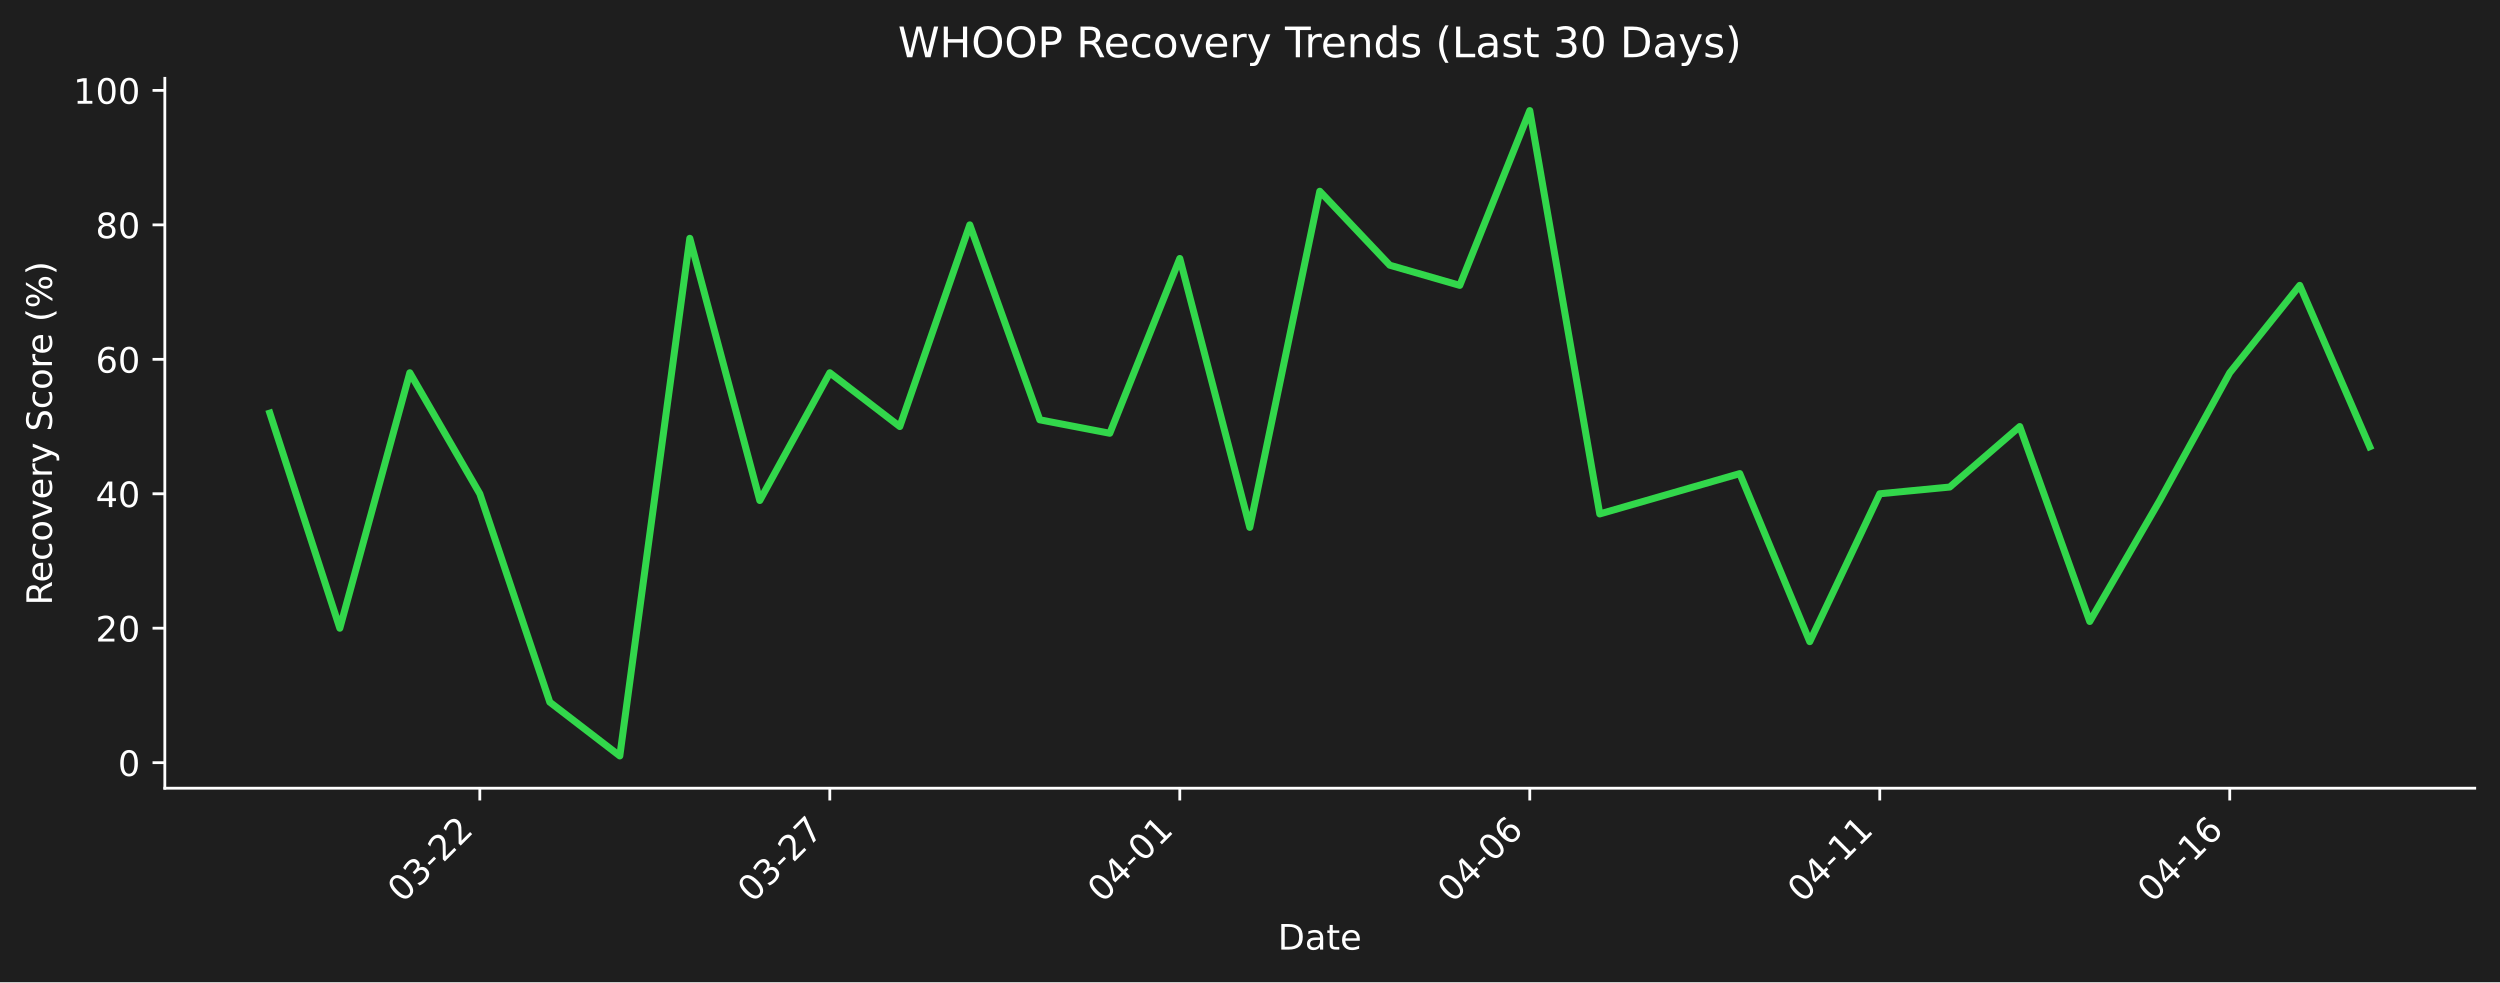
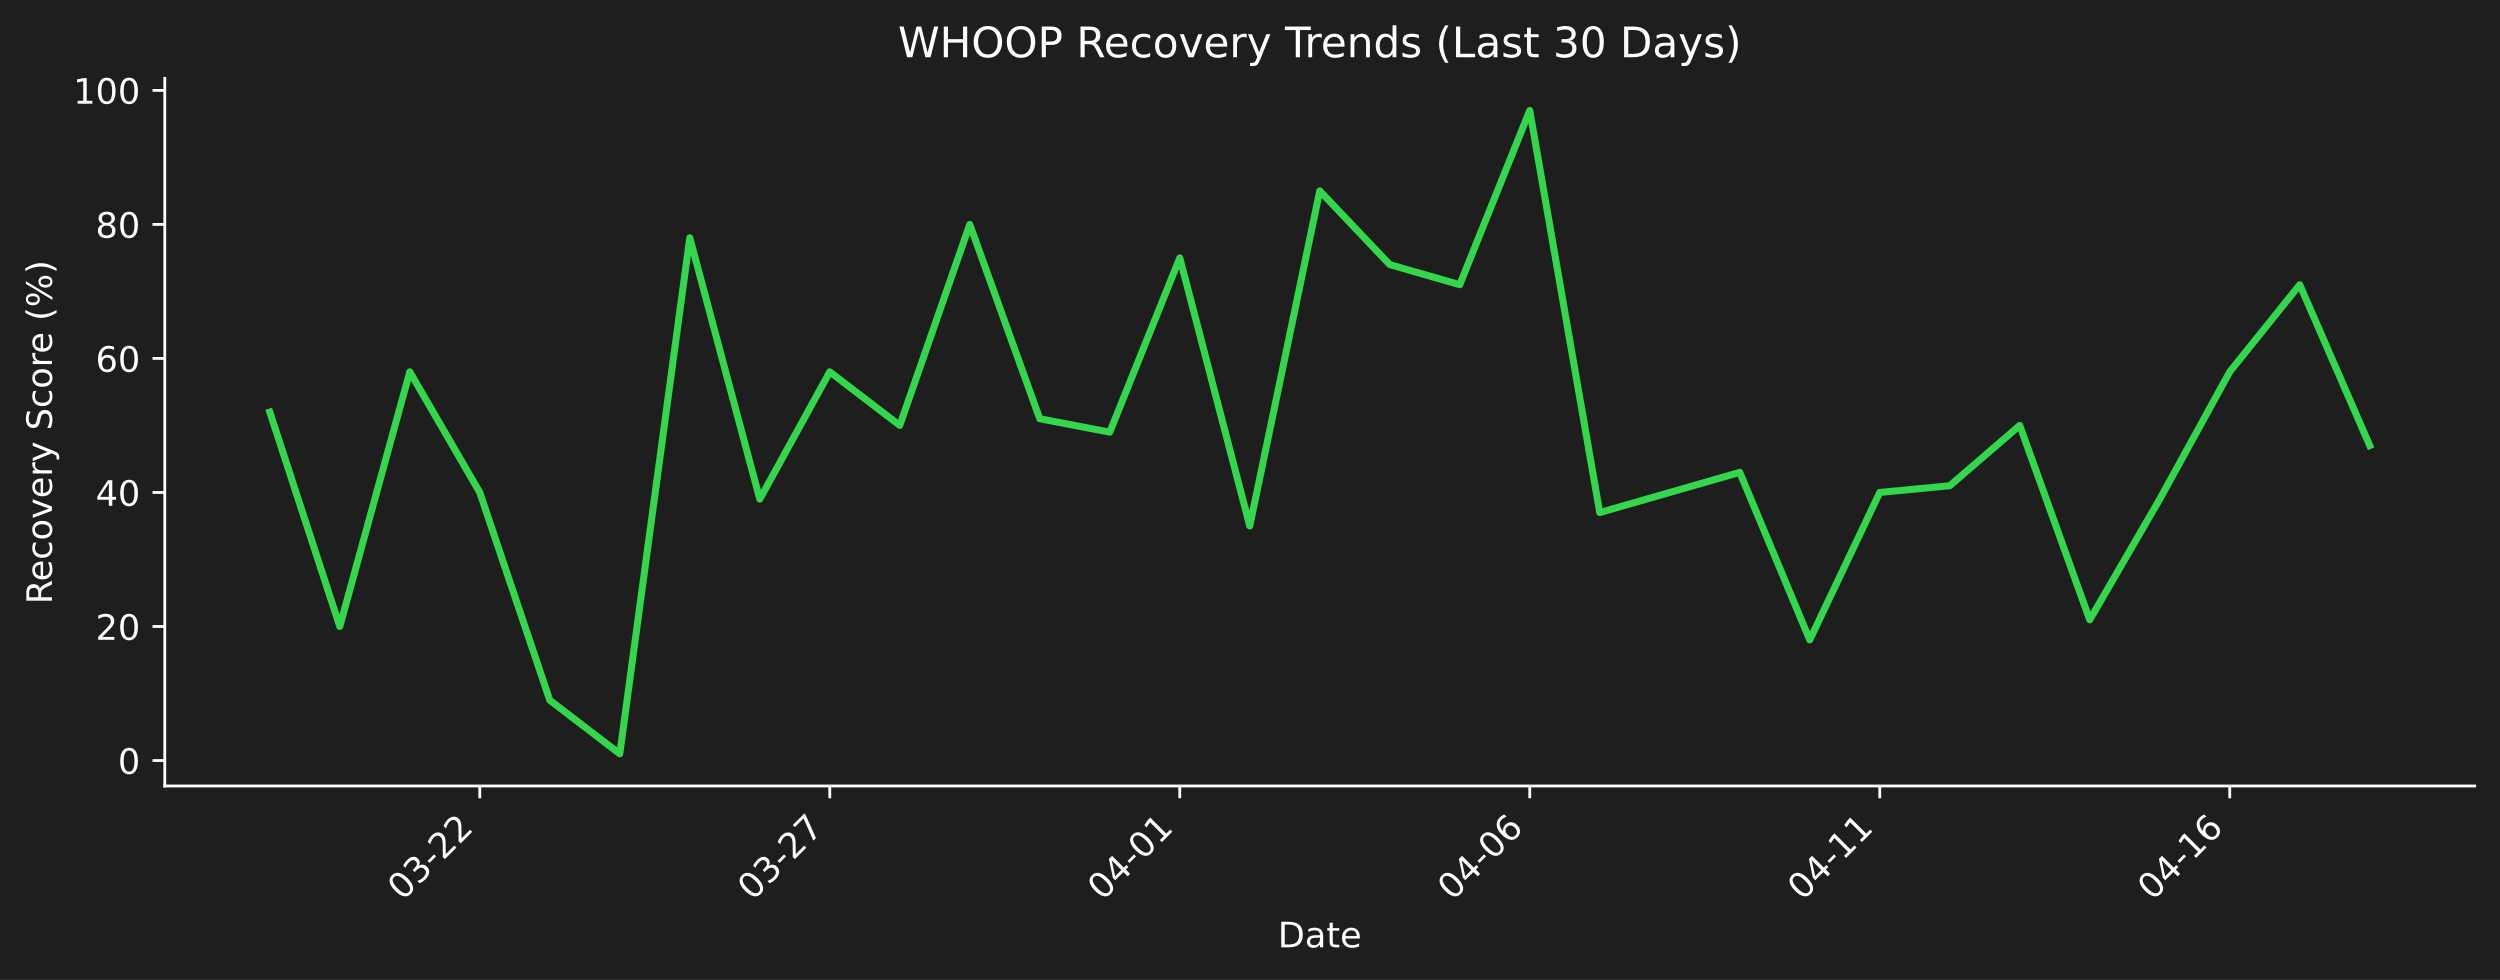
- <svg xmlns="http://www.w3.org/2000/svg" xmlns:xlink="http://www.w3.org/1999/xlink" width="712.361pt" height="279.863pt" viewBox="0 0 712.361 279.863" version="1.1">
+ <svg xmlns="http://www.w3.org/2000/svg" xmlns:xlink="http://www.w3.org/1999/xlink" width="712.496pt" height="279.271pt" viewBox="0 0 712.496 279.271" version="1.1">
  <defs>
    <style type="text/css">*{stroke-linejoin: round; stroke-linecap: butt}</style>
  </defs>
  <g id="figure_1">
    <g id="patch_1">
-       <path d="M 0 279.863  L 712.361 279.863  L 712.361 0  L 0 0  z " style="fill: #1e1e1e" />
+       <path d="M 0 279.271  L 712.496 279.271  L 712.496 0  L 0 0  z " style="fill: #1e1e1e" />
    </g>
    <g id="axes_1">
      <g id="patch_2">
-         <path d="M 46.966 224.595  L 705.161 224.595  L 705.161 22.318  L 46.966 22.318  L 46.966 224.595  z " style="fill: none" />
+         <path d="M 46.966 224.002  L 705.296 224.002  L 705.296 22.318  L 46.966 22.318  L 46.966 224.002  z " style="fill: none" />
      </g>
      <g id="matplotlib.axis_1">
        <g id="xtick_1">
          <g id="line2d_1">
            <defs>
-               <path id="m2ee9ce9739" d="M 0 0  L 0 3.5  " style="stroke: #ffffff; stroke-width: 0.8" />
+               <path id="mddeba78fe8" d="M 0 0  L 0 3.5  " style="stroke: #ffffff; stroke-width: 0.8" />
            </defs>
            <g>
-               <use xlink:href="#m2ee9ce9739" x="136.719" y="224.595" style="fill: #ffffff; stroke: #ffffff; stroke-width: 0.8" />
+               <use xlink:href="#mddeba78fe8" x="136.738" y="224.002" style="fill: #ffffff; stroke: #ffffff; stroke-width: 0.8" />
            </g>
          </g>
          <g id="text_1">
-             <g style="fill: #ffffff" transform="translate(114.702 257.5148) rotate(-45) scale(0.1 -0.1)">
+             <g style="fill: #ffffff" transform="translate(114.7204 256.9221) rotate(-45) scale(0.1 -0.1)">
              <defs>
                <path id="DejaVuSans-30" d="M 2034 4250  Q 1547 4250 1301 3770  Q 1056 3291 1056 2328  Q 1056 1369 1301 889  Q 1547 409 2034 409  Q 2525 409 2770 889  Q 3016 1369 3016 2328  Q 3016 3291 2770 3770  Q 2525 4250 2034 4250  z M 2034 4750  Q 2819 4750 3233 4129  Q 3647 3509 3647 2328  Q 3647 1150 3233 529  Q 2819 -91 2034 -91  Q 1250 -91 836 529  Q 422 1150 422 2328  Q 422 3509 836 4129  Q 1250 4750 2034 4750  z " transform="scale(0.015625)" />
                <path id="DejaVuSans-33" d="M 2597 2516  Q 3050 2419 3304 2112  Q 3559 1806 3559 1356  Q 3559 666 3084 287  Q 2609 -91 1734 -91  Q 1441 -91 1130 -33  Q 819 25 488 141  L 488 750  Q 750 597 1062 519  Q 1375 441 1716 441  Q 2309 441 2620 675  Q 2931 909 2931 1356  Q 2931 1769 2642 2001  Q 2353 2234 1838 2234  L 1294 2234  L 1294 2753  L 1863 2753  Q 2328 2753 2575 2939  Q 2822 3125 2822 3475  Q 2822 3834 2567 4026  Q 2313 4219 1838 4219  Q 1578 4219 1281 4162  Q 984 4106 628 3988  L 628 4550  Q 988 4650 1302 4700  Q 1616 4750 1894 4750  Q 2613 4750 3031 4423  Q 3450 4097 3450 3541  Q 3450 3153 3228 2886  Q 3006 2619 2597 2516  z " transform="scale(0.015625)" />
                <path id="DejaVuSans-2d" d="M 313 2009  L 1997 2009  L 1997 1497  L 313 1497  L 313 2009  z " transform="scale(0.015625)" />
                <path id="DejaVuSans-32" d="M 1228 531  L 3431 531  L 3431 0  L 469 0  L 469 531  Q 828 903 1448 1529  Q 2069 2156 2228 2338  Q 2531 2678 2651 2914  Q 2772 3150 2772 3378  Q 2772 3750 2511 3984  Q 2250 4219 1831 4219  Q 1534 4219 1204 4116  Q 875 4013 500 3803  L 500 4441  Q 881 4594 1212 4672  Q 1544 4750 1819 4750  Q 2544 4750 2975 4387  Q 3406 4025 3406 3419  Q 3406 3131 3298 2873  Q 3191 2616 2906 2266  Q 2828 2175 2409 1742  Q 1991 1309 1228 531  z " transform="scale(0.015625)" />
              </defs>
              <use xlink:href="#DejaVuSans-30" />
              <use xlink:href="#DejaVuSans-33" transform="translate(63.62305 0)" />
              <use xlink:href="#DejaVuSans-2d" transform="translate(127.2461 0)" />
              <use xlink:href="#DejaVuSans-32" transform="translate(163.3301 0)" />
              <use xlink:href="#DejaVuSans-32" transform="translate(226.9531 0)" />
            </g>
          </g>
        </g>
        <g id="xtick_2">
          <g id="line2d_2">
            <g>
-               <use xlink:href="#m2ee9ce9739" x="236.446" y="224.595" style="fill: #ffffff; stroke: #ffffff; stroke-width: 0.8" />
+               <use xlink:href="#mddeba78fe8" x="236.485" y="224.002" style="fill: #ffffff; stroke: #ffffff; stroke-width: 0.8" />
            </g>
          </g>
          <g id="text_2">
-             <g style="fill: #ffffff" transform="translate(214.4285 257.5148) rotate(-45) scale(0.1 -0.1)">
+             <g style="fill: #ffffff" transform="translate(214.4673 256.9221) rotate(-45) scale(0.1 -0.1)">
              <defs>
                <path id="DejaVuSans-37" d="M 525 4666  L 3525 4666  L 3525 4397  L 1831 0  L 1172 0  L 2766 4134  L 525 4134  L 525 4666  z " transform="scale(0.015625)" />
              </defs>
              <use xlink:href="#DejaVuSans-30" />
              <use xlink:href="#DejaVuSans-33" transform="translate(63.62305 0)" />
              <use xlink:href="#DejaVuSans-2d" transform="translate(127.2461 0)" />
              <use xlink:href="#DejaVuSans-32" transform="translate(163.3301 0)" />
              <use xlink:href="#DejaVuSans-37" transform="translate(226.9531 0)" />
            </g>
          </g>
        </g>
        <g id="xtick_3">
          <g id="line2d_3">
            <g>
-               <use xlink:href="#m2ee9ce9739" x="336.173" y="224.595" style="fill: #ffffff; stroke: #ffffff; stroke-width: 0.8" />
+               <use xlink:href="#mddeba78fe8" x="336.232" y="224.002" style="fill: #ffffff; stroke: #ffffff; stroke-width: 0.8" />
            </g>
          </g>
          <g id="text_3">
-             <g style="fill: #ffffff" transform="translate(314.155 257.5148) rotate(-45) scale(0.1 -0.1)">
+             <g style="fill: #ffffff" transform="translate(314.2143 256.9221) rotate(-45) scale(0.1 -0.1)">
              <defs>
                <path id="DejaVuSans-34" d="M 2419 4116  L 825 1625  L 2419 1625  L 2419 4116  z M 2253 4666  L 3047 4666  L 3047 1625  L 3713 1625  L 3713 1100  L 3047 1100  L 3047 0  L 2419 0  L 2419 1100  L 313 1100  L 313 1709  L 2253 4666  z " transform="scale(0.015625)" />
                <path id="DejaVuSans-31" d="M 794 531  L 1825 531  L 1825 4091  L 703 3866  L 703 4441  L 1819 4666  L 2450 4666  L 2450 531  L 3481 531  L 3481 0  L 794 0  L 794 531  z " transform="scale(0.015625)" />
              </defs>
              <use xlink:href="#DejaVuSans-30" />
              <use xlink:href="#DejaVuSans-34" transform="translate(63.62305 0)" />
              <use xlink:href="#DejaVuSans-2d" transform="translate(127.2461 0)" />
              <use xlink:href="#DejaVuSans-30" transform="translate(163.3301 0)" />
              <use xlink:href="#DejaVuSans-31" transform="translate(226.9531 0)" />
            </g>
          </g>
        </g>
        <g id="xtick_4">
          <g id="line2d_4">
            <g>
-               <use xlink:href="#m2ee9ce9739" x="435.899" y="224.595" style="fill: #ffffff; stroke: #ffffff; stroke-width: 0.8" />
+               <use xlink:href="#mddeba78fe8" x="435.979" y="224.002" style="fill: #ffffff; stroke: #ffffff; stroke-width: 0.8" />
            </g>
          </g>
          <g id="text_4">
-             <g style="fill: #ffffff" transform="translate(413.8815 257.5148) rotate(-45) scale(0.1 -0.1)">
+             <g style="fill: #ffffff" transform="translate(413.9613 256.9221) rotate(-45) scale(0.1 -0.1)">
              <defs>
                <path id="DejaVuSans-36" d="M 2113 2584  Q 1688 2584 1439 2293  Q 1191 2003 1191 1497  Q 1191 994 1439 701  Q 1688 409 2113 409  Q 2538 409 2786 701  Q 3034 994 3034 1497  Q 3034 2003 2786 2293  Q 2538 2584 2113 2584  z M 3366 4563  L 3366 3988  Q 3128 4100 2886 4159  Q 2644 4219 2406 4219  Q 1781 4219 1451 3797  Q 1122 3375 1075 2522  Q 1259 2794 1537 2939  Q 1816 3084 2150 3084  Q 2853 3084 3261 2657  Q 3669 2231 3669 1497  Q 3669 778 3244 343  Q 2819 -91 2113 -91  Q 1303 -91 875 529  Q 447 1150 447 2328  Q 447 3434 972 4092  Q 1497 4750 2381 4750  Q 2619 4750 2861 4703  Q 3103 4656 3366 4563  z " transform="scale(0.015625)" />
              </defs>
              <use xlink:href="#DejaVuSans-30" />
              <use xlink:href="#DejaVuSans-34" transform="translate(63.62305 0)" />
              <use xlink:href="#DejaVuSans-2d" transform="translate(127.2461 0)" />
              <use xlink:href="#DejaVuSans-30" transform="translate(163.3301 0)" />
              <use xlink:href="#DejaVuSans-36" transform="translate(226.9531 0)" />
            </g>
          </g>
        </g>
        <g id="xtick_5">
          <g id="line2d_5">
            <g>
-               <use xlink:href="#m2ee9ce9739" x="535.626" y="224.595" style="fill: #ffffff; stroke: #ffffff; stroke-width: 0.8" />
+               <use xlink:href="#mddeba78fe8" x="535.726" y="224.002" style="fill: #ffffff; stroke: #ffffff; stroke-width: 0.8" />
            </g>
          </g>
          <g id="text_5">
-             <g style="fill: #ffffff" transform="translate(513.608 257.5148) rotate(-45) scale(0.1 -0.1)">
+             <g style="fill: #ffffff" transform="translate(513.7082 256.9221) rotate(-45) scale(0.1 -0.1)">
              <use xlink:href="#DejaVuSans-30" />
              <use xlink:href="#DejaVuSans-34" transform="translate(63.62305 0)" />
              <use xlink:href="#DejaVuSans-2d" transform="translate(127.2461 0)" />
              <use xlink:href="#DejaVuSans-31" transform="translate(163.3301 0)" />
              <use xlink:href="#DejaVuSans-31" transform="translate(226.9531 0)" />
            </g>
          </g>
        </g>
        <g id="xtick_6">
          <g id="line2d_6">
            <g>
-               <use xlink:href="#m2ee9ce9739" x="635.352" y="224.595" style="fill: #ffffff; stroke: #ffffff; stroke-width: 0.8" />
+               <use xlink:href="#mddeba78fe8" x="635.473" y="224.002" style="fill: #ffffff; stroke: #ffffff; stroke-width: 0.8" />
            </g>
          </g>
          <g id="text_6">
-             <g style="fill: #ffffff" transform="translate(613.3345 257.5148) rotate(-45) scale(0.1 -0.1)">
+             <g style="fill: #ffffff" transform="translate(613.4552 256.9221) rotate(-45) scale(0.1 -0.1)">
              <use xlink:href="#DejaVuSans-30" />
              <use xlink:href="#DejaVuSans-34" transform="translate(63.62305 0)" />
              <use xlink:href="#DejaVuSans-2d" transform="translate(127.2461 0)" />
              <use xlink:href="#DejaVuSans-31" transform="translate(163.3301 0)" />
              <use xlink:href="#DejaVuSans-36" transform="translate(226.9531 0)" />
            </g>
          </g>
        </g>
        <g id="text_7">
-           <g style="fill: #ffffff" transform="translate(364.1123 270.5838) scale(0.1 -0.1)">
+           <g style="fill: #ffffff" transform="translate(364.1798 269.9911) scale(0.1 -0.1)">
            <defs>
              <path id="DejaVuSans-44" d="M 1259 4147  L 1259 519  L 2022 519  Q 2988 519 3436 956  Q 3884 1394 3884 2338  Q 3884 3275 3436 3711  Q 2988 4147 2022 4147  L 1259 4147  z M 628 4666  L 1925 4666  Q 3281 4666 3915 4102  Q 4550 3538 4550 2338  Q 4550 1131 3912 565  Q 3275 0 1925 0  L 628 0  L 628 4666  z " transform="scale(0.015625)" />
              <path id="DejaVuSans-61" d="M 2194 1759  Q 1497 1759 1228 1600  Q 959 1441 959 1056  Q 959 750 1161 570  Q 1363 391 1709 391  Q 2188 391 2477 730  Q 2766 1069 2766 1631  L 2766 1759  L 2194 1759  z M 3341 1997  L 3341 0  L 2766 0  L 2766 531  Q 2569 213 2275 61  Q 1981 -91 1556 -91  Q 1019 -91 701 211  Q 384 513 384 1019  Q 384 1609 779 1909  Q 1175 2209 1959 2209  L 2766 2209  L 2766 2266  Q 2766 2663 2505 2880  Q 2244 3097 1772 3097  Q 1472 3097 1187 3025  Q 903 2953 641 2809  L 641 3341  Q 956 3463 1253 3523  Q 1550 3584 1831 3584  Q 2591 3584 2966 3190  Q 3341 2797 3341 1997  z " transform="scale(0.015625)" />
              <path id="DejaVuSans-74" d="M 1172 4494  L 1172 3500  L 2356 3500  L 2356 3053  L 1172 3053  L 1172 1153  Q 1172 725 1289 603  Q 1406 481 1766 481  L 2356 481  L 2356 0  L 1766 0  Q 1100 0 847 248  Q 594 497 594 1153  L 594 3053  L 172 3053  L 172 3500  L 594 3500  L 594 4494  L 1172 4494  z " transform="scale(0.015625)" />
              <path id="DejaVuSans-65" d="M 3597 1894  L 3597 1613  L 953 1613  Q 991 1019 1311 708  Q 1631 397 2203 397  Q 2534 397 2845 478  Q 3156 559 3463 722  L 3463 178  Q 3153 47 2828 -22  Q 2503 -91 2169 -91  Q 1331 -91 842 396  Q 353 884 353 1716  Q 353 2575 817 3079  Q 1281 3584 2069 3584  Q 2775 3584 3186 3129  Q 3597 2675 3597 1894  z M 3022 2063  Q 3016 2534 2758 2815  Q 2500 3097 2075 3097  Q 1594 3097 1305 2825  Q 1016 2553 972 2059  L 3022 2063  z " transform="scale(0.015625)" />
            </defs>
            <use xlink:href="#DejaVuSans-44" />
            <use xlink:href="#DejaVuSans-61" transform="translate(77.00195 0)" />
            <use xlink:href="#DejaVuSans-74" transform="translate(138.2812 0)" />
            <use xlink:href="#DejaVuSans-65" transform="translate(177.4902 0)" />
          </g>
        </g>
      </g>
      <g id="matplotlib.axis_2">
        <g id="ytick_1">
          <g id="line2d_7">
            <defs>
-               <path id="mfaf9573c6b" d="M 0 0  L -3.5 0  " style="stroke: #ffffff; stroke-width: 0.8" />
+               <path id="m9fd219eee3" d="M 0 0  L -3.5 0  " style="stroke: #ffffff; stroke-width: 0.8" />
            </defs>
            <g>
-               <use xlink:href="#mfaf9573c6b" x="46.966" y="217.316" style="fill: #ffffff; stroke: #ffffff; stroke-width: 0.8" />
+               <use xlink:href="#m9fd219eee3" x="46.966" y="216.745" style="fill: #ffffff; stroke: #ffffff; stroke-width: 0.8" />
            </g>
          </g>
          <g id="text_8">
-             <g style="fill: #ffffff" transform="translate(33.60312 221.1152) scale(0.1 -0.1)">
+             <g style="fill: #ffffff" transform="translate(33.60312 220.5438) scale(0.1 -0.1)">
              <use xlink:href="#DejaVuSans-30" />
            </g>
          </g>
        </g>
        <g id="ytick_2">
          <g id="line2d_8">
            <g>
-               <use xlink:href="#mfaf9573c6b" x="46.966" y="179.006" style="fill: #ffffff; stroke: #ffffff; stroke-width: 0.8" />
+               <use xlink:href="#m9fd219eee3" x="46.966" y="178.547" style="fill: #ffffff; stroke: #ffffff; stroke-width: 0.8" />
            </g>
          </g>
          <g id="text_9">
-             <g style="fill: #ffffff" transform="translate(27.24063 182.8052) scale(0.1 -0.1)">
+             <g style="fill: #ffffff" transform="translate(27.24063 182.3461) scale(0.1 -0.1)">
              <use xlink:href="#DejaVuSans-32" />
              <use xlink:href="#DejaVuSans-30" transform="translate(63.62305 0)" />
            </g>
          </g>
        </g>
        <g id="ytick_3">
          <g id="line2d_9">
            <g>
-               <use xlink:href="#mfaf9573c6b" x="46.966" y="140.696" style="fill: #ffffff; stroke: #ffffff; stroke-width: 0.8" />
+               <use xlink:href="#m9fd219eee3" x="46.966" y="140.349" style="fill: #ffffff; stroke: #ffffff; stroke-width: 0.8" />
            </g>
          </g>
          <g id="text_10">
-             <g style="fill: #ffffff" transform="translate(27.24063 144.4952) scale(0.1 -0.1)">
+             <g style="fill: #ffffff" transform="translate(27.24063 144.1483) scale(0.1 -0.1)">
              <use xlink:href="#DejaVuSans-34" />
              <use xlink:href="#DejaVuSans-30" transform="translate(63.62305 0)" />
            </g>
          </g>
        </g>
        <g id="ytick_4">
          <g id="line2d_10">
            <g>
-               <use xlink:href="#mfaf9573c6b" x="46.966" y="102.386" style="fill: #ffffff; stroke: #ffffff; stroke-width: 0.8" />
+               <use xlink:href="#m9fd219eee3" x="46.966" y="102.151" style="fill: #ffffff; stroke: #ffffff; stroke-width: 0.8" />
            </g>
          </g>
          <g id="text_11">
-             <g style="fill: #ffffff" transform="translate(27.24063 106.1852) scale(0.1 -0.1)">
+             <g style="fill: #ffffff" transform="translate(27.24063 105.9506) scale(0.1 -0.1)">
              <use xlink:href="#DejaVuSans-36" />
              <use xlink:href="#DejaVuSans-30" transform="translate(63.62305 0)" />
            </g>
          </g>
        </g>
        <g id="ytick_5">
          <g id="line2d_11">
            <g>
-               <use xlink:href="#mfaf9573c6b" x="46.966" y="64.076" style="fill: #ffffff; stroke: #ffffff; stroke-width: 0.8" />
+               <use xlink:href="#m9fd219eee3" x="46.966" y="63.954" style="fill: #ffffff; stroke: #ffffff; stroke-width: 0.8" />
            </g>
          </g>
          <g id="text_12">
-             <g style="fill: #ffffff" transform="translate(27.24063 67.87524) scale(0.1 -0.1)">
+             <g style="fill: #ffffff" transform="translate(27.24063 67.75288) scale(0.1 -0.1)">
              <defs>
                <path id="DejaVuSans-38" d="M 2034 2216  Q 1584 2216 1326 1975  Q 1069 1734 1069 1313  Q 1069 891 1326 650  Q 1584 409 2034 409  Q 2484 409 2743 651  Q 3003 894 3003 1313  Q 3003 1734 2745 1975  Q 2488 2216 2034 2216  z M 1403 2484  Q 997 2584 770 2862  Q 544 3141 544 3541  Q 544 4100 942 4425  Q 1341 4750 2034 4750  Q 2731 4750 3128 4425  Q 3525 4100 3525 3541  Q 3525 3141 3298 2862  Q 3072 2584 2669 2484  Q 3125 2378 3379 2068  Q 3634 1759 3634 1313  Q 3634 634 3220 271  Q 2806 -91 2034 -91  Q 1263 -91 848 271  Q 434 634 434 1313  Q 434 1759 690 2068  Q 947 2378 1403 2484  z M 1172 3481  Q 1172 3119 1398 2916  Q 1625 2713 2034 2713  Q 2441 2713 2670 2916  Q 2900 3119 2900 3481  Q 2900 3844 2670 4047  Q 2441 4250 2034 4250  Q 1625 4250 1398 4047  Q 1172 3844 1172 3481  z " transform="scale(0.015625)" />
              </defs>
              <use xlink:href="#DejaVuSans-38" />
              <use xlink:href="#DejaVuSans-30" transform="translate(63.62305 0)" />
            </g>
          </g>
        </g>
        <g id="ytick_6">
          <g id="line2d_12">
            <g>
-               <use xlink:href="#mfaf9573c6b" x="46.966" y="25.766" style="fill: #ffffff; stroke: #ffffff; stroke-width: 0.8" />
+               <use xlink:href="#m9fd219eee3" x="46.966" y="25.756" style="fill: #ffffff; stroke: #ffffff; stroke-width: 0.8" />
            </g>
          </g>
          <g id="text_13">
-             <g style="fill: #ffffff" transform="translate(20.87813 29.56524) scale(0.1 -0.1)">
+             <g style="fill: #ffffff" transform="translate(20.87813 29.55514) scale(0.1 -0.1)">
              <use xlink:href="#DejaVuSans-31" />
              <use xlink:href="#DejaVuSans-30" transform="translate(63.62305 0)" />
              <use xlink:href="#DejaVuSans-30" transform="translate(127.2461 0)" />
            </g>
          </g>
        </g>
        <g id="text_14">
-           <g style="fill: #ffffff" transform="translate(14.79844 172.4745) rotate(-90) scale(0.1 -0.1)">
+           <g style="fill: #ffffff" transform="translate(14.79844 172.1781) rotate(-90) scale(0.1 -0.1)">
            <defs>
              <path id="DejaVuSans-52" d="M 2841 2188  Q 3044 2119 3236 1894  Q 3428 1669 3622 1275  L 4263 0  L 3584 0  L 2988 1197  Q 2756 1666 2539 1819  Q 2322 1972 1947 1972  L 1259 1972  L 1259 0  L 628 0  L 628 4666  L 2053 4666  Q 2853 4666 3247 4331  Q 3641 3997 3641 3322  Q 3641 2881 3436 2590  Q 3231 2300 2841 2188  z M 1259 4147  L 1259 2491  L 2053 2491  Q 2509 2491 2742 2702  Q 2975 2913 2975 3322  Q 2975 3731 2742 3939  Q 2509 4147 2053 4147  L 1259 4147  z " transform="scale(0.015625)" />
              <path id="DejaVuSans-63" d="M 3122 3366  L 3122 2828  Q 2878 2963 2633 3030  Q 2388 3097 2138 3097  Q 1578 3097 1268 2742  Q 959 2388 959 1747  Q 959 1106 1268 751  Q 1578 397 2138 397  Q 2388 397 2633 464  Q 2878 531 3122 666  L 3122 134  Q 2881 22 2623 -34  Q 2366 -91 2075 -91  Q 1284 -91 818 406  Q 353 903 353 1747  Q 353 2603 823 3093  Q 1294 3584 2113 3584  Q 2378 3584 2631 3529  Q 2884 3475 3122 3366  z " transform="scale(0.015625)" />
              <path id="DejaVuSans-6f" d="M 1959 3097  Q 1497 3097 1228 2736  Q 959 2375 959 1747  Q 959 1119 1226 758  Q 1494 397 1959 397  Q 2419 397 2687 759  Q 2956 1122 2956 1747  Q 2956 2369 2687 2733  Q 2419 3097 1959 3097  z M 1959 3584  Q 2709 3584 3137 3096  Q 3566 2609 3566 1747  Q 3566 888 3137 398  Q 2709 -91 1959 -91  Q 1206 -91 779 398  Q 353 888 353 1747  Q 353 2609 779 3096  Q 1206 3584 1959 3584  z " transform="scale(0.015625)" />
              <path id="DejaVuSans-76" d="M 191 3500  L 800 3500  L 1894 563  L 2988 3500  L 3597 3500  L 2284 0  L 1503 0  L 191 3500  z " transform="scale(0.015625)" />
              <path id="DejaVuSans-72" d="M 2631 2963  Q 2534 3019 2420 3045  Q 2306 3072 2169 3072  Q 1681 3072 1420 2755  Q 1159 2438 1159 1844  L 1159 0  L 581 0  L 581 3500  L 1159 3500  L 1159 2956  Q 1341 3275 1631 3429  Q 1922 3584 2338 3584  Q 2397 3584 2469 3576  Q 2541 3569 2628 3553  L 2631 2963  z " transform="scale(0.015625)" />
              <path id="DejaVuSans-79" d="M 2059 -325  Q 1816 -950 1584 -1140  Q 1353 -1331 966 -1331  L 506 -1331  L 506 -850  L 844 -850  Q 1081 -850 1212 -737  Q 1344 -625 1503 -206  L 1606 56  L 191 3500  L 800 3500  L 1894 763  L 2988 3500  L 3597 3500  L 2059 -325  z " transform="scale(0.015625)" />
              <path id="DejaVuSans-20" transform="scale(0.015625)" />
              <path id="DejaVuSans-53" d="M 3425 4513  L 3425 3897  Q 3066 4069 2747 4153  Q 2428 4238 2131 4238  Q 1616 4238 1336 4038  Q 1056 3838 1056 3469  Q 1056 3159 1242 3001  Q 1428 2844 1947 2747  L 2328 2669  Q 3034 2534 3370 2195  Q 3706 1856 3706 1288  Q 3706 609 3251 259  Q 2797 -91 1919 -91  Q 1588 -91 1214 -16  Q 841 59 441 206  L 441 856  Q 825 641 1194 531  Q 1563 422 1919 422  Q 2459 422 2753 634  Q 3047 847 3047 1241  Q 3047 1584 2836 1778  Q 2625 1972 2144 2069  L 1759 2144  Q 1053 2284 737 2584  Q 422 2884 422 3419  Q 422 4038 858 4394  Q 1294 4750 2059 4750  Q 2388 4750 2728 4690  Q 3069 4631 3425 4513  z " transform="scale(0.015625)" />
              <path id="DejaVuSans-28" d="M 1984 4856  Q 1566 4138 1362 3434  Q 1159 2731 1159 2009  Q 1159 1288 1364 580  Q 1569 -128 1984 -844  L 1484 -844  Q 1016 -109 783 600  Q 550 1309 550 2009  Q 550 2706 781 3412  Q 1013 4119 1484 4856  L 1984 4856  z " transform="scale(0.015625)" />
              <path id="DejaVuSans-25" d="M 4653 2053  Q 4381 2053 4226 1822  Q 4072 1591 4072 1178  Q 4072 772 4226 539  Q 4381 306 4653 306  Q 4919 306 5073 539  Q 5228 772 5228 1178  Q 5228 1588 5073 1820  Q 4919 2053 4653 2053  z M 4653 2450  Q 5147 2450 5437 2106  Q 5728 1763 5728 1178  Q 5728 594 5436 251  Q 5144 -91 4653 -91  Q 4153 -91 3862 251  Q 3572 594 3572 1178  Q 3572 1766 3864 2108  Q 4156 2450 4653 2450  z M 1428 4353  Q 1159 4353 1004 4120  Q 850 3888 850 3481  Q 850 3069 1003 2837  Q 1156 2606 1428 2606  Q 1700 2606 1854 2837  Q 2009 3069 2009 3481  Q 2009 3884 1853 4118  Q 1697 4353 1428 4353  z M 4250 4750  L 4750 4750  L 1831 -91  L 1331 -91  L 4250 4750  z M 1428 4750  Q 1922 4750 2215 4408  Q 2509 4066 2509 3481  Q 2509 2891 2217 2550  Q 1925 2209 1428 2209  Q 931 2209 642 2551  Q 353 2894 353 3481  Q 353 4063 643 4406  Q 934 4750 1428 4750  z " transform="scale(0.015625)" />
              <path id="DejaVuSans-29" d="M 513 4856  L 1013 4856  Q 1481 4119 1714 3412  Q 1947 2706 1947 2009  Q 1947 1309 1714 600  Q 1481 -109 1013 -844  L 513 -844  Q 928 -128 1133 580  Q 1338 1288 1338 2009  Q 1338 2731 1133 3434  Q 928 4138 513 4856  z " transform="scale(0.015625)" />
            </defs>
            <use xlink:href="#DejaVuSans-52" />
            <use xlink:href="#DejaVuSans-65" transform="translate(64.98242 0)" />
            <use xlink:href="#DejaVuSans-63" transform="translate(126.5059 0)" />
            <use xlink:href="#DejaVuSans-6f" transform="translate(181.4863 0)" />
            <use xlink:href="#DejaVuSans-76" transform="translate(242.668 0)" />
            <use xlink:href="#DejaVuSans-65" transform="translate(301.8477 0)" />
            <use xlink:href="#DejaVuSans-72" transform="translate(363.3711 0)" />
            <use xlink:href="#DejaVuSans-79" transform="translate(404.4844 0)" />
            <use xlink:href="#DejaVuSans-20" transform="translate(463.6641 0)" />
            <use xlink:href="#DejaVuSans-53" transform="translate(495.4512 0)" />
            <use xlink:href="#DejaVuSans-63" transform="translate(558.9277 0)" />
            <use xlink:href="#DejaVuSans-6f" transform="translate(613.9082 0)" />
            <use xlink:href="#DejaVuSans-72" transform="translate(675.0898 0)" />
            <use xlink:href="#DejaVuSans-65" transform="translate(713.9531 0)" />
            <use xlink:href="#DejaVuSans-20" transform="translate(775.4766 0)" />
            <use xlink:href="#DejaVuSans-28" transform="translate(807.2637 0)" />
            <use xlink:href="#DejaVuSans-25" transform="translate(846.2773 0)" />
            <use xlink:href="#DejaVuSans-29" transform="translate(941.2969 0)" />
          </g>
        </g>
      </g>
      <g id="line2d_13">
-         <path d="M 76.884 117.71  L 96.829 179.006  L 116.774 106.217  L 136.719 140.696  L 156.665 200.076  L 176.61 215.4  L 196.555 67.907  L 216.501 142.612  L 236.446 106.217  L 256.391 121.541  L 276.337 64.076  L 296.282 119.626  L 316.227 123.457  L 336.173 73.654  L 356.118 150.274  L 376.063 54.499  L 396.008 75.569  L 415.954 81.316  L 435.899 31.513  L 455.844 146.443  L 475.79 140.696  L 495.735 134.95  L 515.68 182.837  L 535.626 140.696  L 555.571 138.781  L 575.516 121.541  L 595.461 177.091  L 615.407 142.612  L 635.352 106.217  L 655.297 81.316  L 675.243 127.288  " clip-path="url(#p0681616ab3)" style="fill: none; stroke: #32d74b; stroke-width: 2; stroke-linecap: square" />
+         <path d="M 76.89 117.43  L 96.839 178.547  L 116.789 105.971  L 136.738 140.349  L 156.687 199.556  L 176.637 214.835  L 196.586 67.773  L 216.535 142.259  L 236.485 105.971  L 256.434 121.25  L 276.384 63.954  L 296.333 119.34  L 316.282 123.16  L 336.232 73.503  L 356.181 149.899  L 376.131 54.404  L 396.08 75.413  L 416.029 81.143  L 435.979 31.486  L 455.928 146.079  L 475.878 140.349  L 495.827 134.619  L 515.776 182.367  L 535.726 140.349  L 555.675 138.439  L 575.625 121.25  L 595.574 176.637  L 615.523 142.259  L 635.473 105.971  L 655.422 81.143  L 675.372 126.98  " clip-path="url(#p3d285c0951)" style="fill: none; stroke: #32d74b; stroke-width: 2; stroke-linecap: square" />
      </g>
      <g id="patch_3">
-         <path d="M 46.966 224.595  L 46.966 22.318  " style="fill: none; stroke: #ffffff; stroke-width: 0.8; stroke-linejoin: miter; stroke-linecap: square" />
+         <path d="M 46.966 224.002  L 46.966 22.318  " style="fill: none; stroke: #ffffff; stroke-width: 0.8; stroke-linejoin: miter; stroke-linecap: square" />
      </g>
      <g id="patch_4">
-         <path d="M 46.966 224.595  L 705.161 224.595  " style="fill: none; stroke: #ffffff; stroke-width: 0.8; stroke-linejoin: miter; stroke-linecap: square" />
+         <path d="M 46.966 224.002  L 705.296 224.002  " style="fill: none; stroke: #ffffff; stroke-width: 0.8; stroke-linejoin: miter; stroke-linecap: square" />
      </g>
      <g id="text_15">
-         <g style="fill: #ffffff" transform="translate(255.8691 16.31812) scale(0.12 -0.12)">
+         <g style="fill: #ffffff" transform="translate(255.9366 16.31812) scale(0.12 -0.12)">
          <defs>
            <path id="DejaVuSans-57" d="M 213 4666  L 850 4666  L 1831 722  L 2809 4666  L 3519 4666  L 4500 722  L 5478 4666  L 6119 4666  L 4947 0  L 4153 0  L 3169 4050  L 2175 0  L 1381 0  L 213 4666  z " transform="scale(0.015625)" />
            <path id="DejaVuSans-48" d="M 628 4666  L 1259 4666  L 1259 2753  L 3553 2753  L 3553 4666  L 4184 4666  L 4184 0  L 3553 0  L 3553 2222  L 1259 2222  L 1259 0  L 628 0  L 628 4666  z " transform="scale(0.015625)" />
            <path id="DejaVuSans-4f" d="M 2522 4238  Q 1834 4238 1429 3725  Q 1025 3213 1025 2328  Q 1025 1447 1429 934  Q 1834 422 2522 422  Q 3209 422 3611 934  Q 4013 1447 4013 2328  Q 4013 3213 3611 3725  Q 3209 4238 2522 4238  z M 2522 4750  Q 3503 4750 4090 4092  Q 4678 3434 4678 2328  Q 4678 1225 4090 567  Q 3503 -91 2522 -91  Q 1538 -91 948 565  Q 359 1222 359 2328  Q 359 3434 948 4092  Q 1538 4750 2522 4750  z " transform="scale(0.015625)" />
            <path id="DejaVuSans-50" d="M 1259 4147  L 1259 2394  L 2053 2394  Q 2494 2394 2734 2622  Q 2975 2850 2975 3272  Q 2975 3691 2734 3919  Q 2494 4147 2053 4147  L 1259 4147  z M 628 4666  L 2053 4666  Q 2838 4666 3239 4311  Q 3641 3956 3641 3272  Q 3641 2581 3239 2228  Q 2838 1875 2053 1875  L 1259 1875  L 1259 0  L 628 0  L 628 4666  z " transform="scale(0.015625)" />
            <path id="DejaVuSans-54" d="M -19 4666  L 3928 4666  L 3928 4134  L 2272 4134  L 2272 0  L 1638 0  L 1638 4134  L -19 4134  L -19 4666  z " transform="scale(0.015625)" />
            <path id="DejaVuSans-6e" d="M 3513 2113  L 3513 0  L 2938 0  L 2938 2094  Q 2938 2591 2744 2837  Q 2550 3084 2163 3084  Q 1697 3084 1428 2787  Q 1159 2491 1159 1978  L 1159 0  L 581 0  L 581 3500  L 1159 3500  L 1159 2956  Q 1366 3272 1645 3428  Q 1925 3584 2291 3584  Q 2894 3584 3203 3211  Q 3513 2838 3513 2113  z " transform="scale(0.015625)" />
            <path id="DejaVuSans-64" d="M 2906 2969  L 2906 4863  L 3481 4863  L 3481 0  L 2906 0  L 2906 525  Q 2725 213 2448 61  Q 2172 -91 1784 -91  Q 1150 -91 751 415  Q 353 922 353 1747  Q 353 2572 751 3078  Q 1150 3584 1784 3584  Q 2172 3584 2448 3432  Q 2725 3281 2906 2969  z M 947 1747  Q 947 1113 1208 752  Q 1469 391 1925 391  Q 2381 391 2643 752  Q 2906 1113 2906 1747  Q 2906 2381 2643 2742  Q 2381 3103 1925 3103  Q 1469 3103 1208 2742  Q 947 2381 947 1747  z " transform="scale(0.015625)" />
            <path id="DejaVuSans-73" d="M 2834 3397  L 2834 2853  Q 2591 2978 2328 3040  Q 2066 3103 1784 3103  Q 1356 3103 1142 2972  Q 928 2841 928 2578  Q 928 2378 1081 2264  Q 1234 2150 1697 2047  L 1894 2003  Q 2506 1872 2764 1633  Q 3022 1394 3022 966  Q 3022 478 2636 193  Q 2250 -91 1575 -91  Q 1294 -91 989 -36  Q 684 19 347 128  L 347 722  Q 666 556 975 473  Q 1284 391 1588 391  Q 1994 391 2212 530  Q 2431 669 2431 922  Q 2431 1156 2273 1281  Q 2116 1406 1581 1522  L 1381 1569  Q 847 1681 609 1914  Q 372 2147 372 2553  Q 372 3047 722 3315  Q 1072 3584 1716 3584  Q 2034 3584 2315 3537  Q 2597 3491 2834 3397  z " transform="scale(0.015625)" />
            <path id="DejaVuSans-4c" d="M 628 4666  L 1259 4666  L 1259 531  L 3531 531  L 3531 0  L 628 0  L 628 4666  z " transform="scale(0.015625)" />
          </defs>
          <use xlink:href="#DejaVuSans-57" />
          <use xlink:href="#DejaVuSans-48" transform="translate(98.87695 0)" />
          <use xlink:href="#DejaVuSans-4f" transform="translate(174.0723 0)" />
          <use xlink:href="#DejaVuSans-4f" transform="translate(252.7832 0)" />
          <use xlink:href="#DejaVuSans-50" transform="translate(331.4941 0)" />
          <use xlink:href="#DejaVuSans-20" transform="translate(391.7969 0)" />
          <use xlink:href="#DejaVuSans-52" transform="translate(423.584 0)" />
          <use xlink:href="#DejaVuSans-65" transform="translate(488.5664 0)" />
          <use xlink:href="#DejaVuSans-63" transform="translate(550.0898 0)" />
          <use xlink:href="#DejaVuSans-6f" transform="translate(605.0703 0)" />
          <use xlink:href="#DejaVuSans-76" transform="translate(666.252 0)" />
          <use xlink:href="#DejaVuSans-65" transform="translate(725.4316 0)" />
          <use xlink:href="#DejaVuSans-72" transform="translate(786.9551 0)" />
          <use xlink:href="#DejaVuSans-79" transform="translate(828.0684 0)" />
          <use xlink:href="#DejaVuSans-20" transform="translate(887.248 0)" />
          <use xlink:href="#DejaVuSans-54" transform="translate(919.0352 0)" />
          <use xlink:href="#DejaVuSans-72" transform="translate(965.3691 0)" />
          <use xlink:href="#DejaVuSans-65" transform="translate(1004.232 0)" />
          <use xlink:href="#DejaVuSans-6e" transform="translate(1065.756 0)" />
          <use xlink:href="#DejaVuSans-64" transform="translate(1129.135 0)" />
          <use xlink:href="#DejaVuSans-73" transform="translate(1192.611 0)" />
          <use xlink:href="#DejaVuSans-20" transform="translate(1244.711 0)" />
          <use xlink:href="#DejaVuSans-28" transform="translate(1276.498 0)" />
          <use xlink:href="#DejaVuSans-4c" transform="translate(1315.512 0)" />
          <use xlink:href="#DejaVuSans-61" transform="translate(1371.225 0)" />
          <use xlink:href="#DejaVuSans-73" transform="translate(1432.504 0)" />
          <use xlink:href="#DejaVuSans-74" transform="translate(1484.604 0)" />
          <use xlink:href="#DejaVuSans-20" transform="translate(1523.812 0)" />
          <use xlink:href="#DejaVuSans-33" transform="translate(1555.6 0)" />
          <use xlink:href="#DejaVuSans-30" transform="translate(1619.223 0)" />
          <use xlink:href="#DejaVuSans-20" transform="translate(1682.846 0)" />
          <use xlink:href="#DejaVuSans-44" transform="translate(1714.633 0)" />
          <use xlink:href="#DejaVuSans-61" transform="translate(1791.635 0)" />
          <use xlink:href="#DejaVuSans-79" transform="translate(1852.914 0)" />
          <use xlink:href="#DejaVuSans-73" transform="translate(1912.094 0)" />
          <use xlink:href="#DejaVuSans-29" transform="translate(1964.193 0)" />
        </g>
      </g>
    </g>
  </g>
  <defs>
-     <clipPath id="p0681616ab3">
-       <rect x="46.966" y="22.318" width="658.195" height="202.277" />
+     <clipPath id="p3d285c0951">
+       <rect x="46.966" y="22.318" width="658.33" height="201.684" />
    </clipPath>
  </defs>
</svg>
